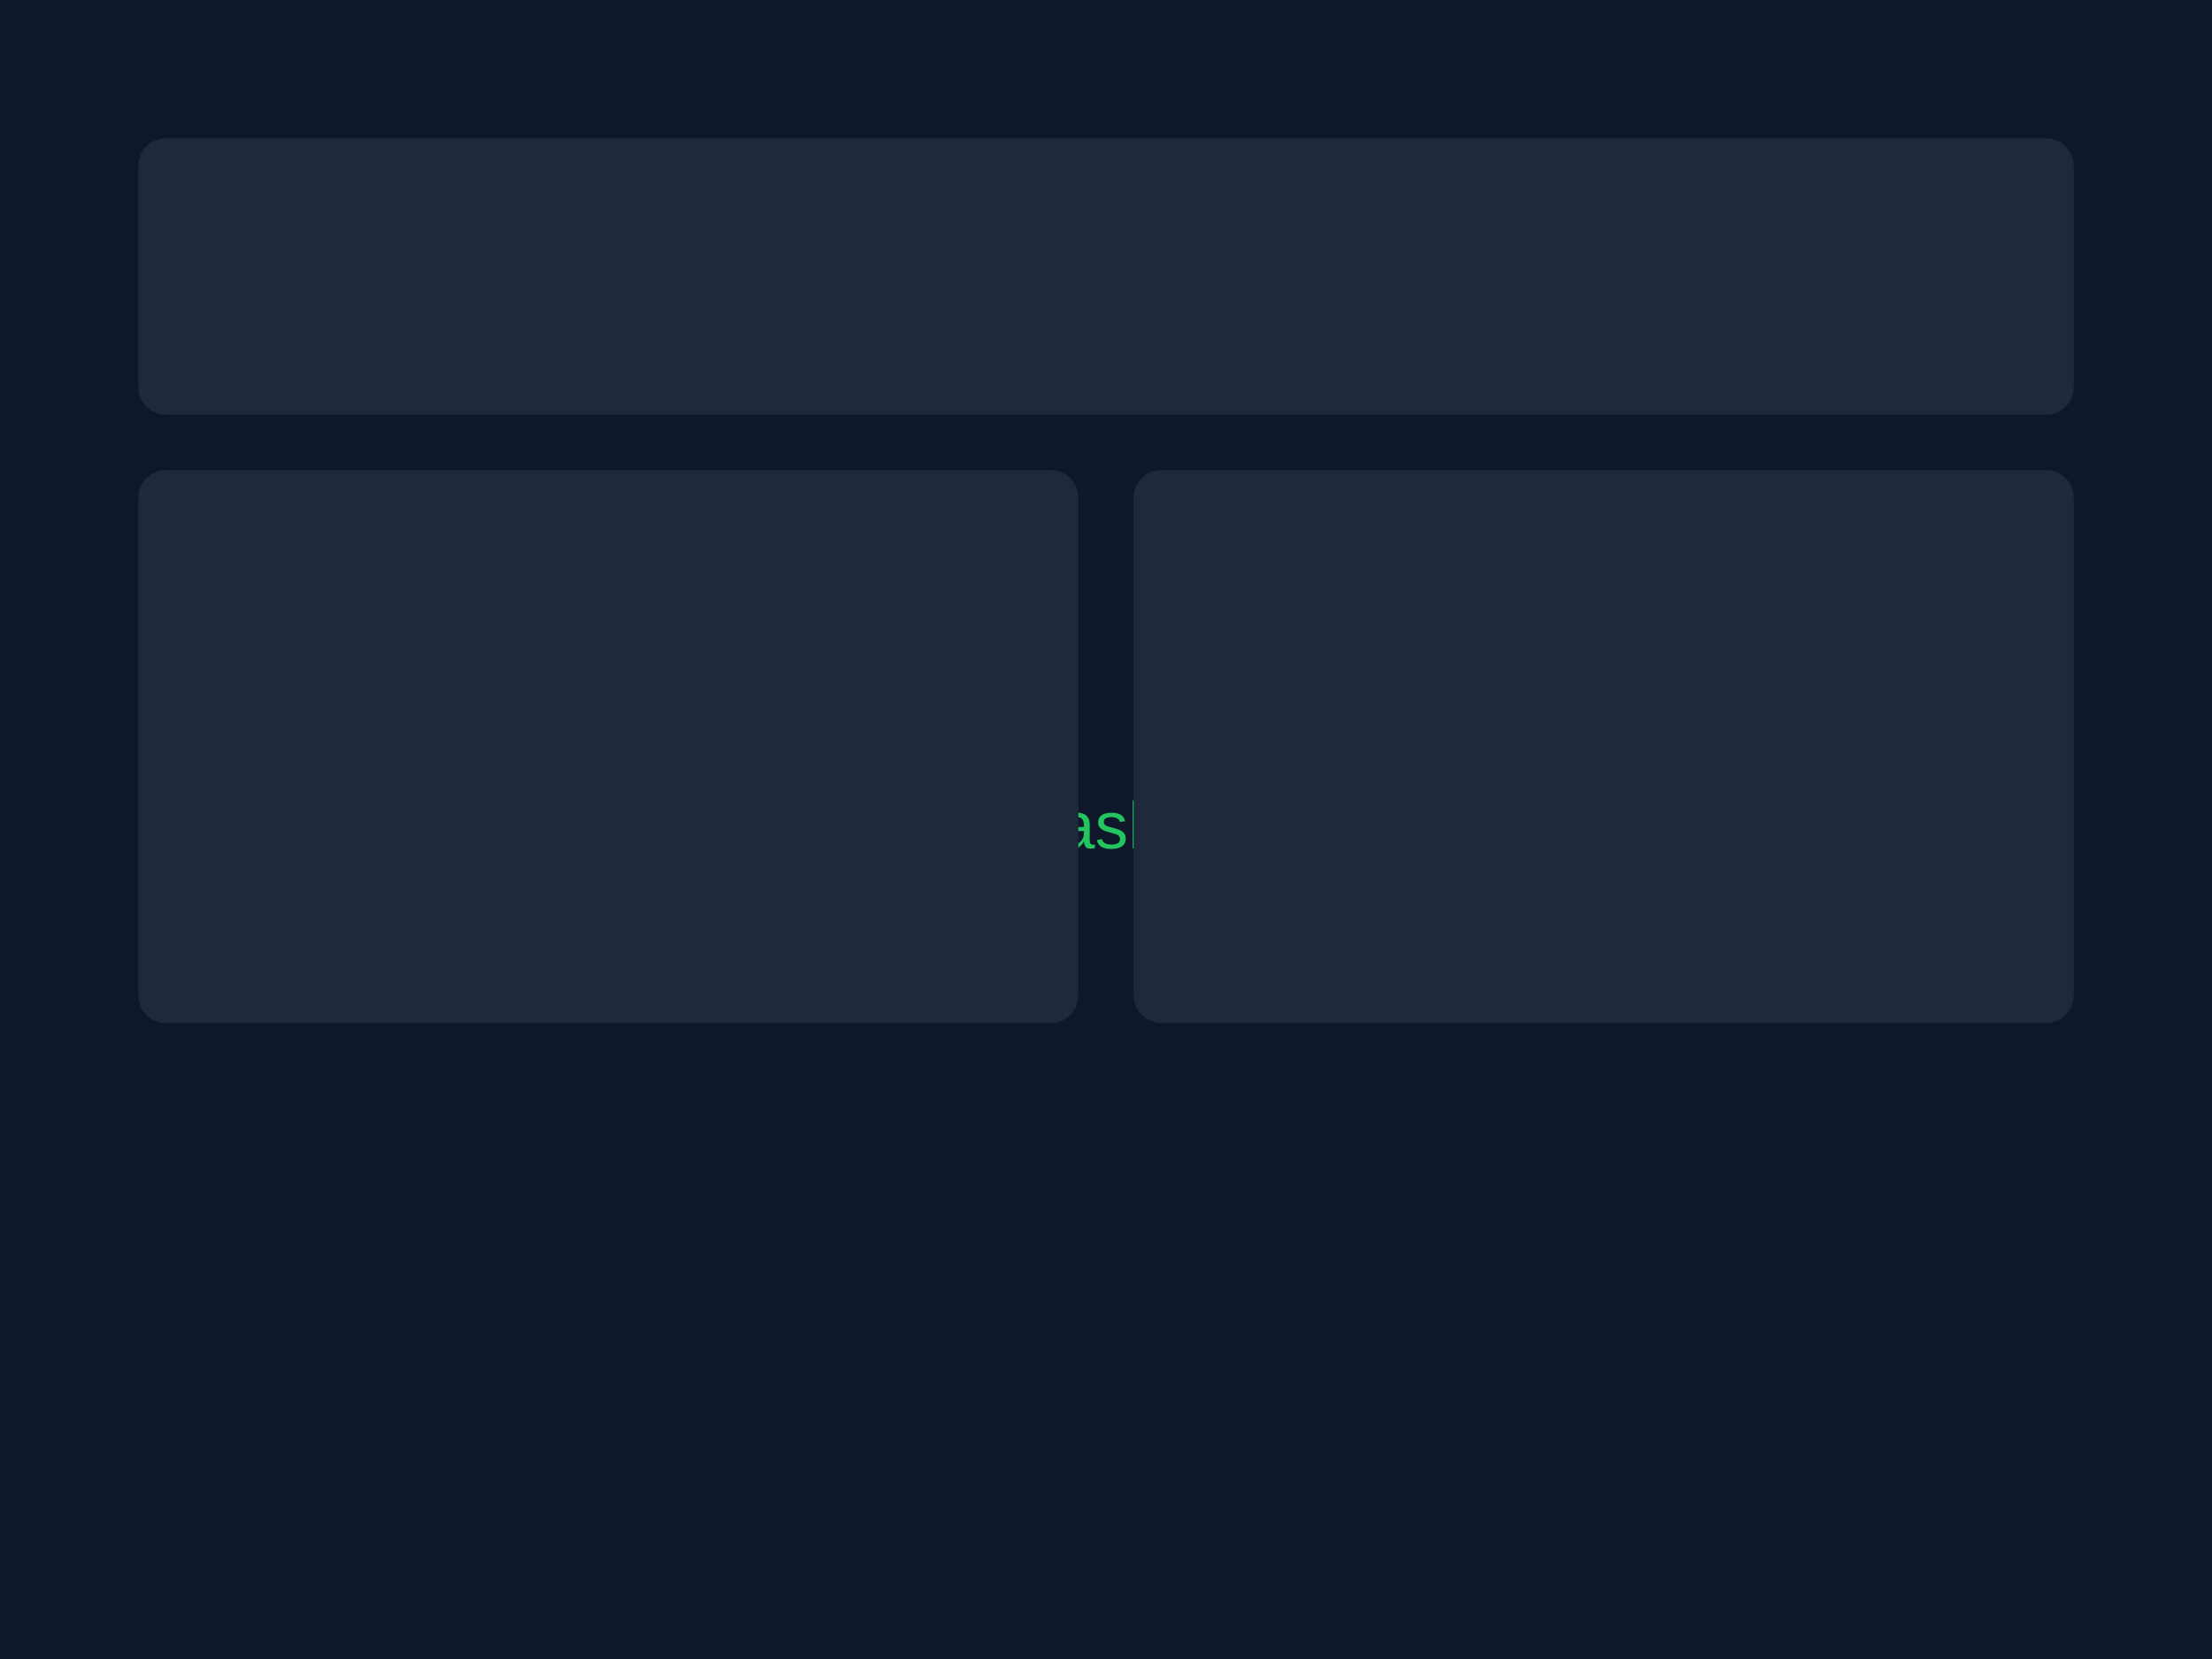
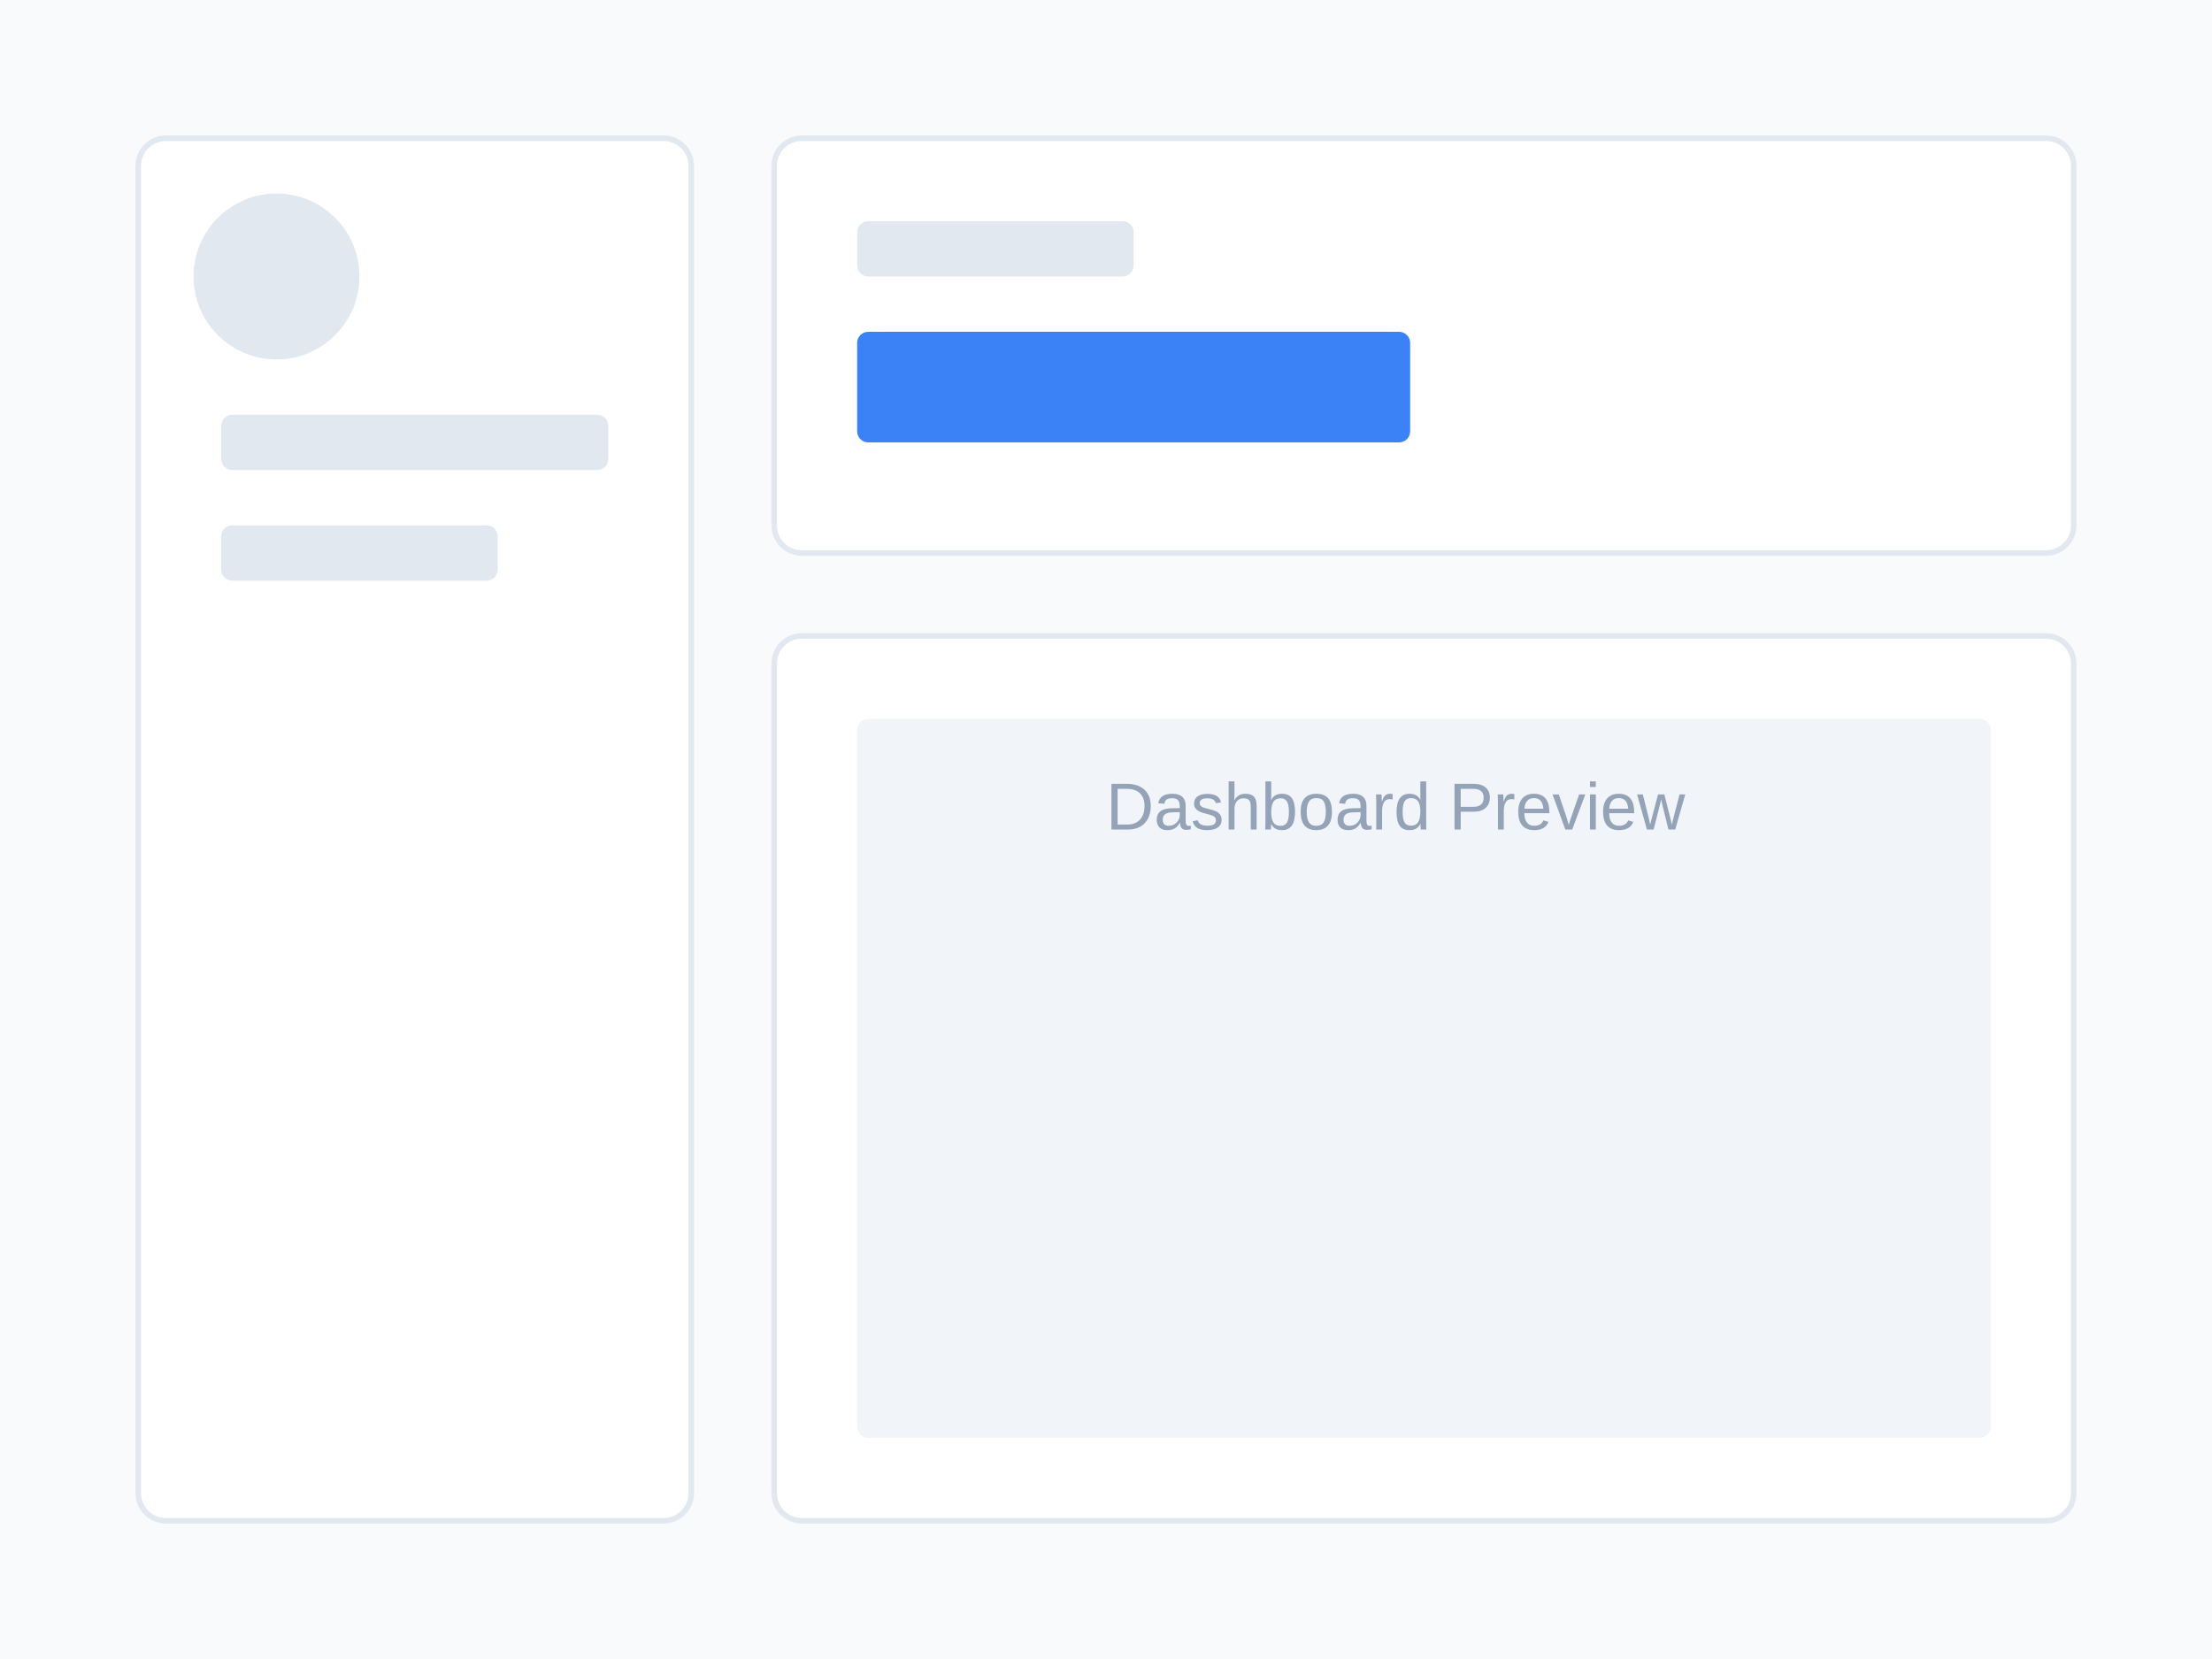
- <svg xmlns="http://www.w3.org/2000/svg" width="800" height="600">
-   <rect width="100%" height="100%" fill="#0f172a" />
-   <text x="50%" y="50%" font-family="Arial" font-size="24" fill="#22c55e" text-anchor="middle" dominant-baseline="middle">Professional Dashboard Mockup</text>
-   <rect x="50" y="50" width="700" height="100" rx="10" fill="#1e293b" />
-   <rect x="50" y="170" width="340" height="200" rx="10" fill="#1e293b" />
-   <rect x="410" y="170" width="340" height="200" rx="10" fill="#1e293b" />
+ <svg xmlns="http://www.w3.org/2000/svg" width="800" height="600" viewBox="0 0 800 600" fill="none">
+   <rect width="800" height="600" fill="#F8FAFC" />
+   <rect x="50" y="50" width="200" height="500" rx="10" fill="white" stroke="#E2E8F0" stroke-width="2" />
+   <rect x="280" y="50" width="470" height="150" rx="10" fill="white" stroke="#E2E8F0" stroke-width="2" />
+   <rect x="280" y="230" width="470" height="320" rx="10" fill="white" stroke="#E2E8F0" stroke-width="2" />
+   <circle cx="100" cy="100" r="30" fill="#E2E8F0" />
+   <rect x="80" y="150" width="140" height="20" rx="4" fill="#E2E8F0" />
+   <rect x="80" y="190" width="100" height="20" rx="4" fill="#E2E8F0" />
+   <rect x="310" y="80" width="100" height="20" rx="4" fill="#E2E8F0" />
+   <rect x="310" y="120" width="200" height="40" rx="4" fill="#3B82F6" />
+   <rect x="310" y="260" width="410" height="260" rx="4" fill="#F1F5F9" />
+   <text x="400" y="300" font-family="Arial" font-size="24" fill="#94A3B8">Dashboard Preview</text>
</svg>
